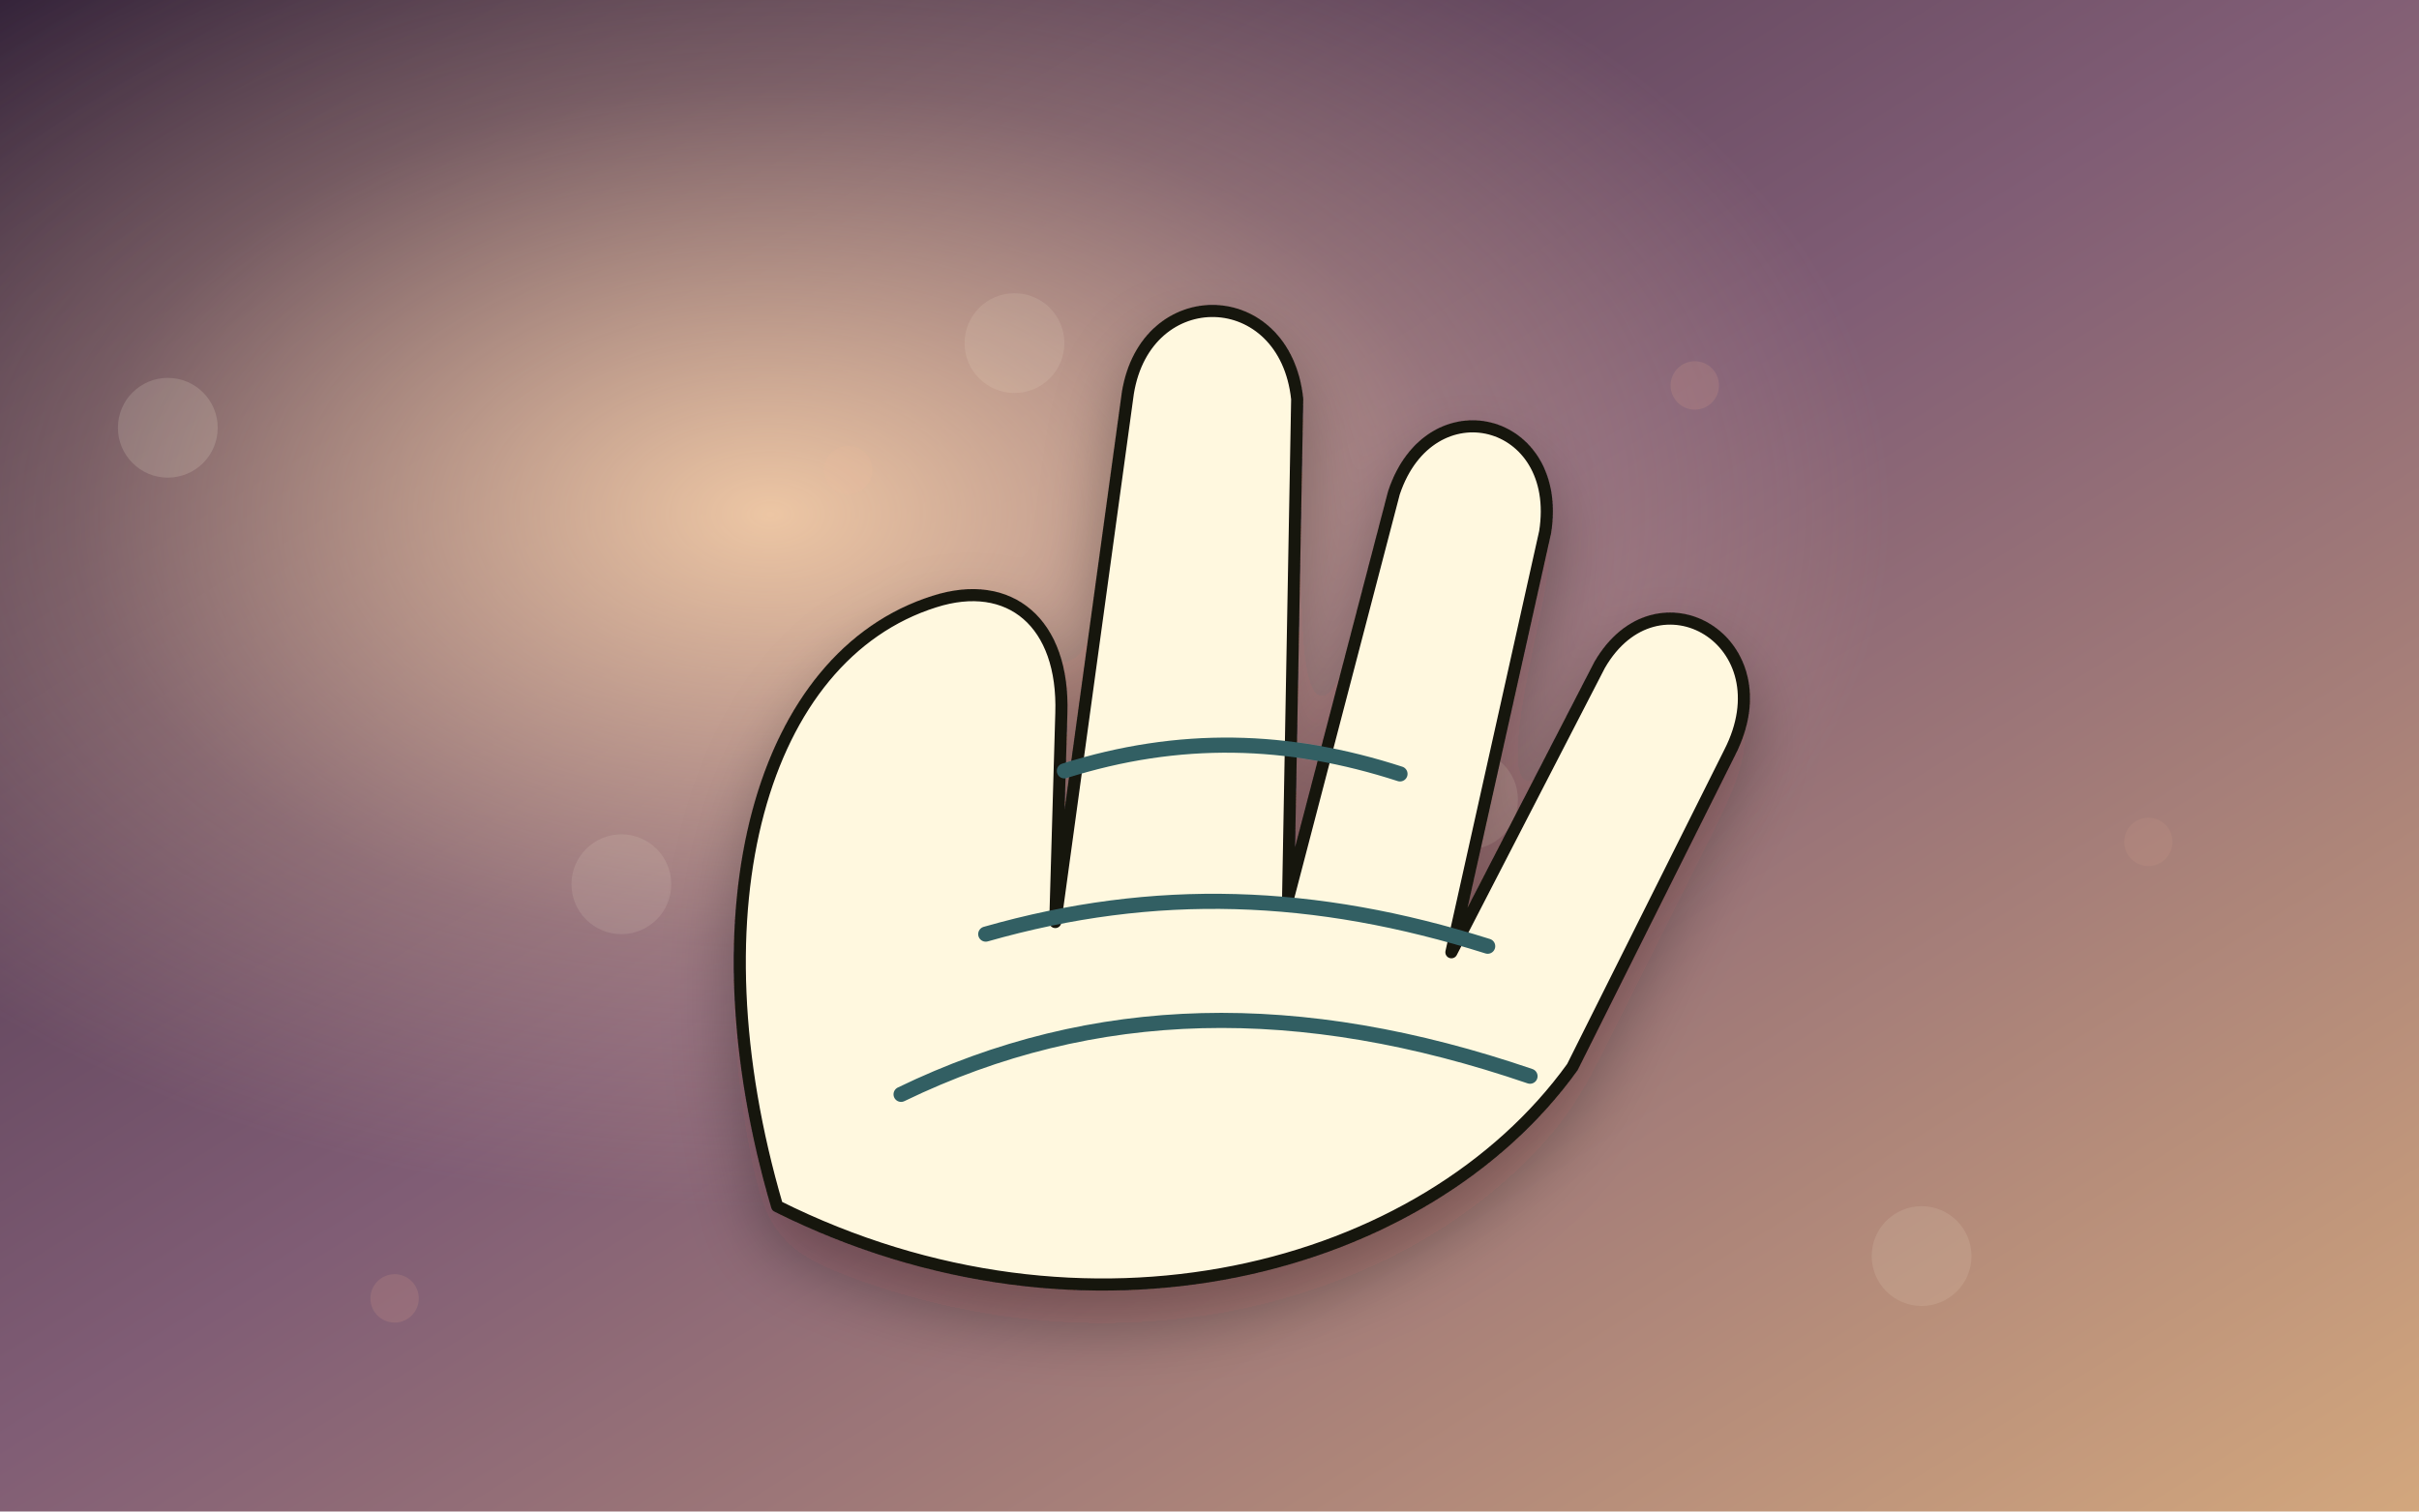
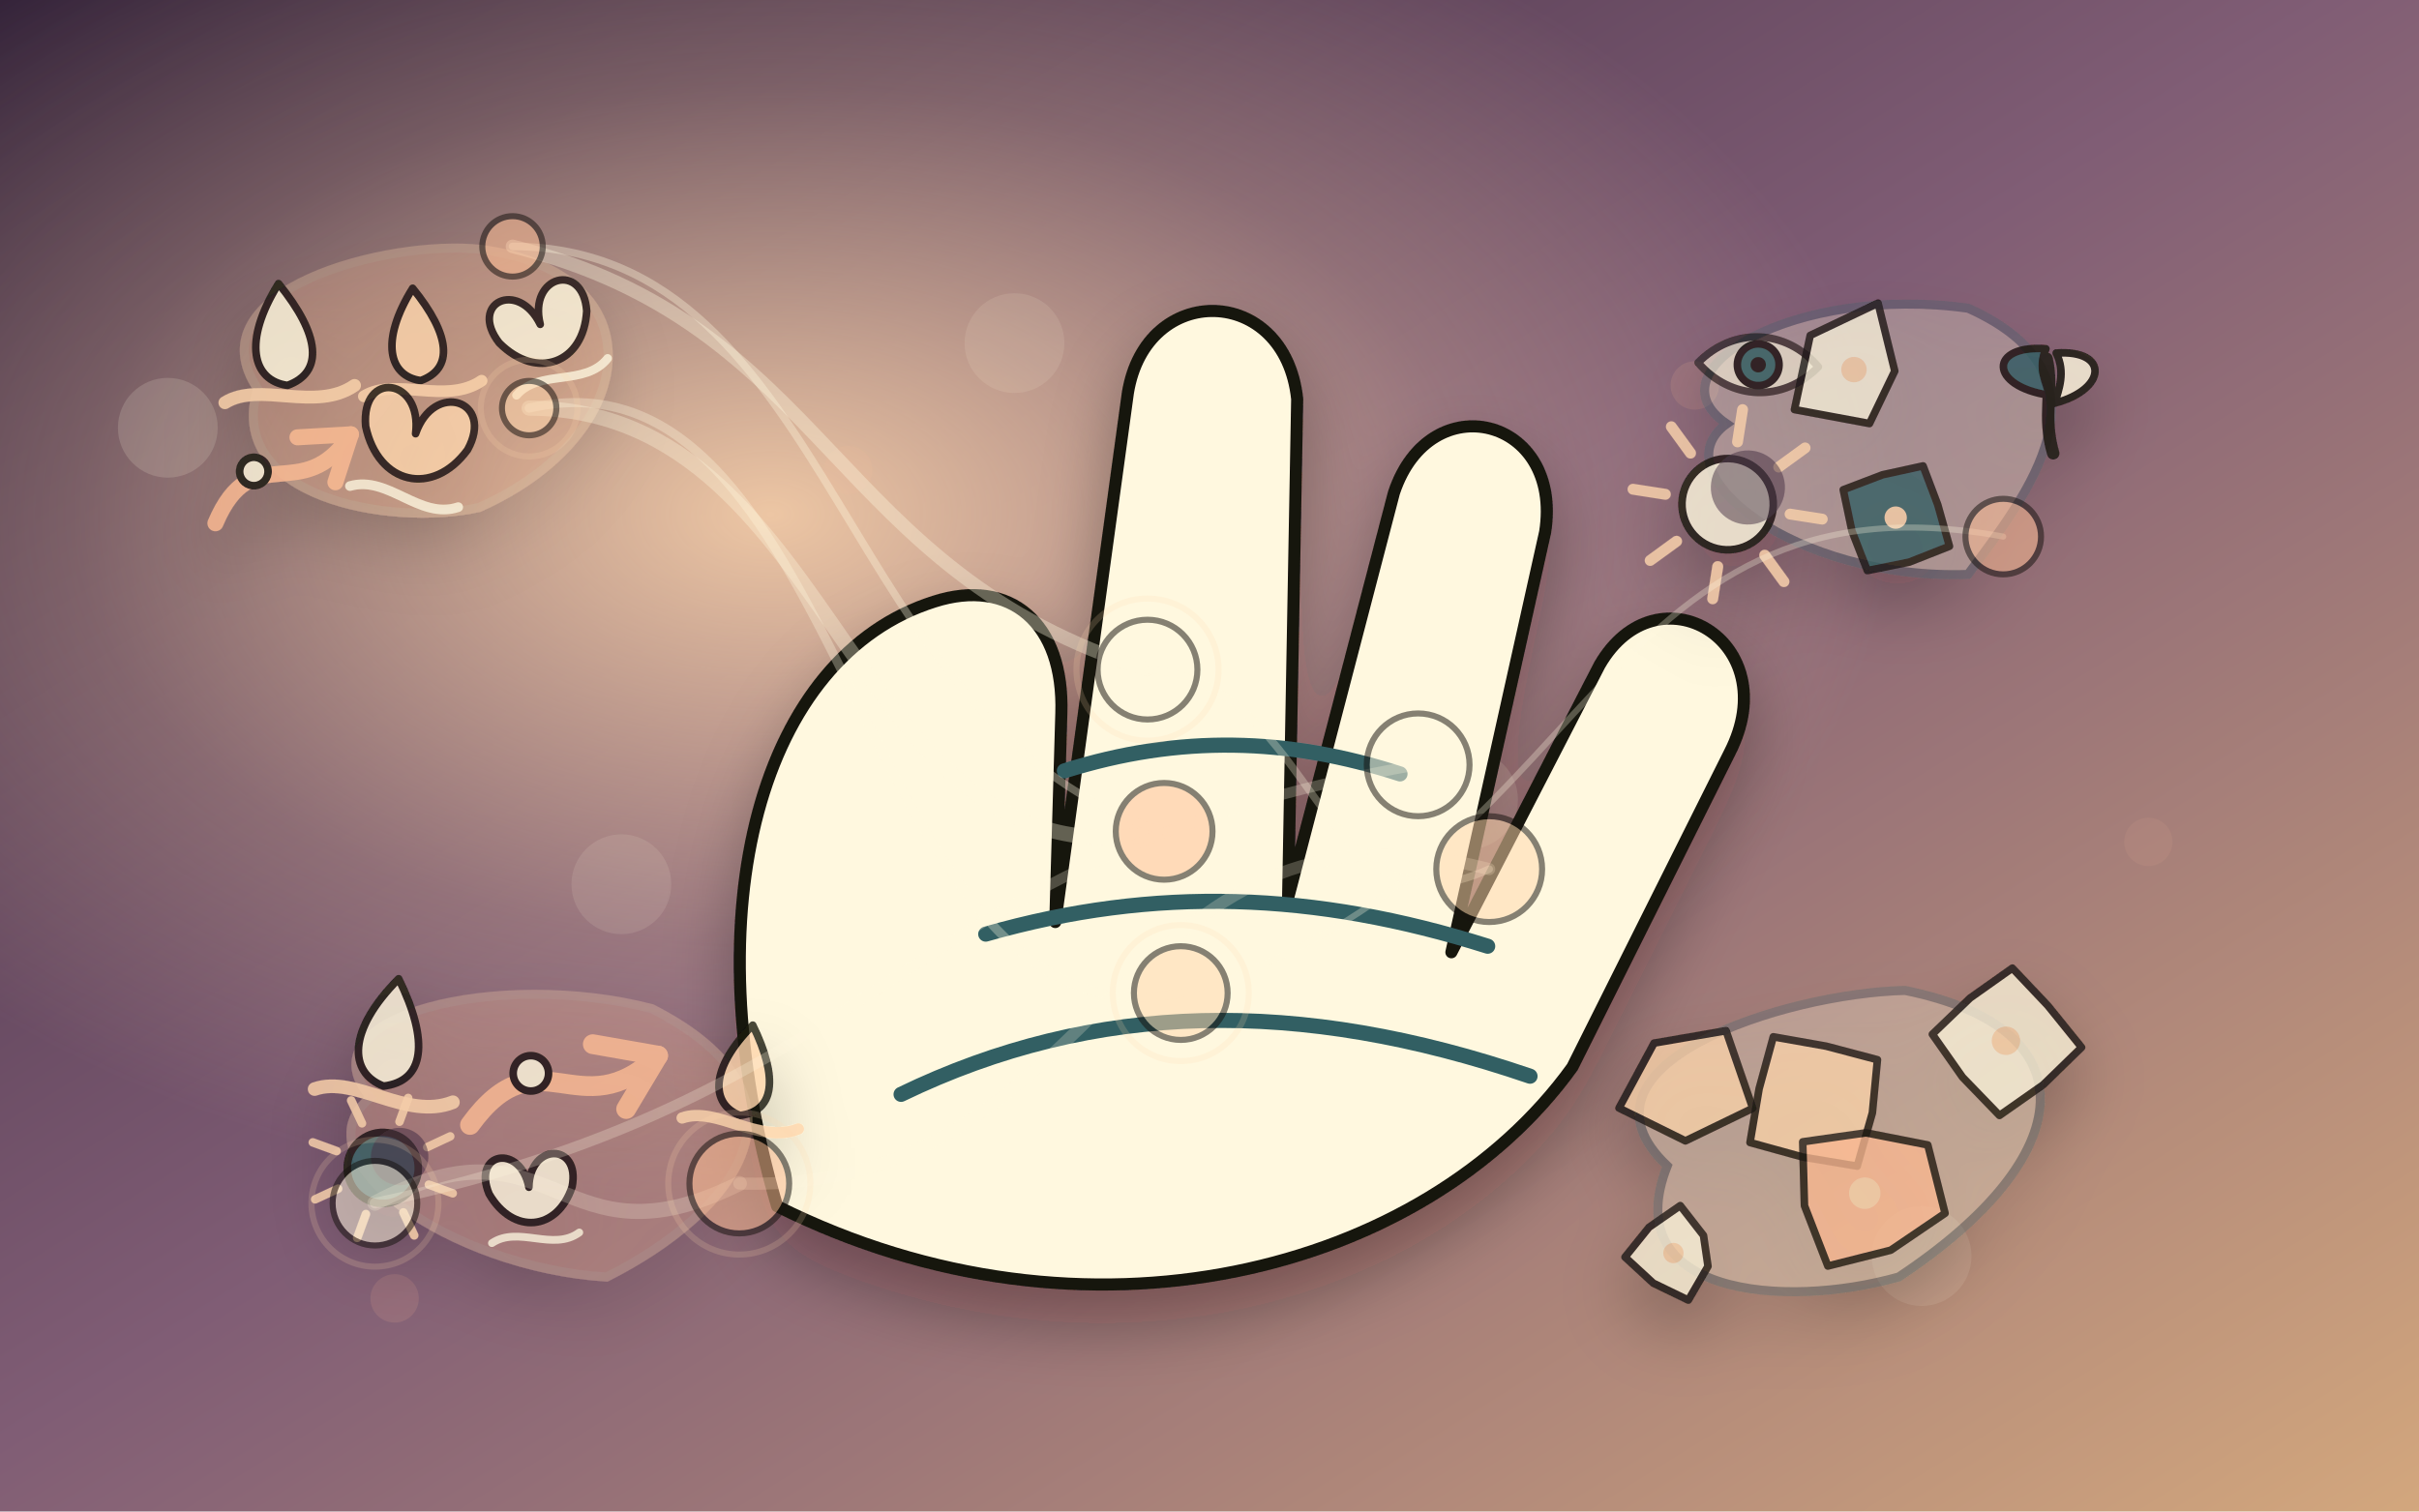
<svg xmlns="http://www.w3.org/2000/svg" width="1600" height="1000" viewBox="0 0 1600 1000" role="img" aria-labelledby="title desc">
  <defs>
    <linearGradient id="posterBg" x1="0" y1="0" x2="1" y2="1">
      <stop offset="0%" stop-color="#35243a" />
      <stop offset="48%" stop-color="#805d75" />
      <stop offset="100%" stop-color="#d3a77d" />
    </linearGradient>
    <radialGradient id="warmGlow" cx="32%" cy="34%" r="46%">
      <stop offset="0%" stop-color="#ffd7ad" stop-opacity=".88" />
      <stop offset="62%" stop-color="#ffd7ad" stop-opacity=".24" />
      <stop offset="100%" stop-color="#ffd7ad" stop-opacity="0" />
    </radialGradient>
    <filter id="posterShadow" x="-20%" y="-20%" width="140%" height="150%">
      <feDropShadow dx="0" dy="22" stdDeviation="22" flood-color="#140d08" flood-opacity=".32" />
    </filter>
    <filter id="hardInk" x="-20%" y="-20%" width="140%" height="150%">
      <feDropShadow dx="6" dy="8" stdDeviation="0" flood-color="#12100c" flood-opacity=".34" />
    </filter>
    <style>
      .ink { stroke: #16120d; stroke-width: 8; stroke-linecap: round; stroke-linejoin: round; }
      .thin { stroke: #16120d; stroke-width: 5; stroke-linecap: round; stroke-linejoin: round; }
    </style>
  </defs>
  <rect width="1600" height="1000" fill="url(#posterBg)" />
  <rect width="1600" height="1000" fill="url(#warmGlow)" />
  <circle cx="561" cy="311" r="16" fill="#ffbd93" opacity="0.08" />
  <circle cx="411" cy="585" r="33" fill="#fff8df" opacity="0.11" />
  <circle cx="261" cy="859" r="16" fill="#ffbd93" opacity="0.13" />
  <circle cx="111" cy="283" r="33" fill="#fff8df" opacity="0.16" />
  <circle cx="1421" cy="557" r="16" fill="#ffbd93" opacity="0.08" />
  <circle cx="1271" cy="831" r="33" fill="#fff8df" opacity="0.11" />
  <circle cx="1121" cy="255" r="16" fill="#ffbd93" opacity="0.13" />
  <circle cx="971" cy="529" r="33" fill="#fff8df" opacity="0.16" />
  <circle cx="821" cy="803" r="16" fill="#ffbd93" opacity="0.08" />
  <circle cx="671" cy="227" r="33" fill="#fff8df" opacity="0.11" />
  <g filter="url(#posterShadow)">
    <g id="poster-body-hand">
      <path d="M514 798 C456 600 504 434 618 398 C668 382 704 412 702 472 L698 610 L746 260 C758 186 850 188 858 264 L852 594 L922 326 C946 254 1034 276 1022 352 L960 630 L1058 440 C1096 374 1182 424 1144 498 L1040 706 C942 842 718 900 514 798Z" fill="#fff8df" class="ink" />
      <path d="M596 724 C724 662 860 660 1012 712 M652 618 C764 586 870 590 984 626 M704 510 C780 486 852 488 926 512" fill="none" stroke="#315f63" stroke-width="10" stroke-linecap="round" />
    </g>
  </g>
+   <g id="semantic-layer-icons" filter="url(#posterShadow)">
+     <g transform="rotate(-5.0 287.0 247.0)" opacity=".92">
+       <path d="M170.0 247.0 C132.0 178.0 265.0 156.0 325.0 168.0 C442.0 194.0 420.0 300.0 309.0 338.0 C249.0 346.0 142.0 316.0 170.0 247.0Z" fill="#ffbd93" opacity=".28" stroke="#ffd7ad" stroke-width="6" />
+       <g opacity=".86">
+         <path d="M189.8 178.9 C162.5 215.3 167.1 241.3 189.8 246.5 C214.5 240.0 214.5 215.3 189.8 178.9Z" fill="#fff8df" class="thin" />
+         <path d="M147.6 254.3 C171.6 242.0 206.7 266.0 234.0 250.4" fill="none" stroke="#ffd7ad" stroke-width="8.5" stroke-linecap="round" />
+       </g>
+       <g opacity=".86">
+         <path d="M277.9 189.7 C253.1 222.7 257.2 246.3 277.9 251.0 C300.3 245.1 300.3 222.7 277.9 189.7Z" fill="#ffd7ad" class="thin" />
+         <path d="M239.5 258.1 C261.4 246.9 293.2 268.7 318.0 254.6" fill="none" stroke="#ffd7ad" stroke-width="7.7" stroke-linecap="round" />
+       </g>
+       <g transform="rotate(-15 363.0 228.2)" opacity=".84">
+         <path d="M332.2 222.5 C322.0 190.6 358.4 187.2 361.9 220.3 C365.3 187.2 402.9 190.6 393.8 222.5 C380.1 254.5 347.0 254.5 332.2 222.5Z" fill="#fff8df" class="thin" />
+         <path d="M331.1 259.0 C351.6 247.6 375.5 269.3 396.1 256.7" fill="none" stroke="#fff8df" stroke-width="5.7" stroke-linecap="round" />
+       </g>
+       <g opacity=".86">
+         <path d="M134.4 333.2 C163.9 277.7 192.2 328.5 228.8 282.4" fill="none" stroke="#ffbd93" stroke-width="10.6" stroke-linecap="round" />
+         <path d="M228.8 282.4 L193.4 281.3 M228.8 282.4 L215.8 313.1" fill="none" stroke="#ffbd93" stroke-width="10.6" stroke-linecap="round" />
+         <circle cx="162.7" cy="301.3" r="9.4" fill="#fff8df" class="thin" />
+       </g>
+       <g transform="rotate(18 269.9 294.7)" opacity=".84">
+         <path d="M235.3 288.3 C223.8 252.4 264.8 248.6 268.6 285.7 C272.5 248.6 314.7 252.4 304.5 288.3 C289.1 324.1 252.0 324.1 235.3 288.3Z" fill="#ffd7ad" class="thin" />
+         <path d="M234.1 329.2 C257.1 316.4 284.0 340.8 307.0 326.7" fill="none" stroke="#fff8df" stroke-width="6.4" stroke-linecap="round" />
+       </g>
+     </g>
+     <g transform="rotate(2.0 1245.0 284.0)" opacity=".92">
+       <path d="M1142.0 284.0 C1088.0 250.0 1185.0 190.0 1299.0 202.0 C1402.0 244.0 1342.0 324.0 1305.0 378.0 C1191.0 386.0 1098.0 318.0 1142.0 284.0Z" fill="#fff8df" opacity=".28" stroke="#315f63" stroke-width="6" />
+       <g opacity=".84">
+         <path d="M1121.7 244.2 C1144.2 219.7 1178.9 219.7 1201.3 244.2 C1178.9 268.6 1144.2 268.6 1121.7 244.2Z" fill="#fff8df" opacity=".74" class="thin" />
+         <circle cx="1161.5" cy="244.2" r="13.8" fill="#315f63" class="thin" />
+         <circle cx="1161.5" cy="244.2" r="5.1" fill="#16120d" />
+       </g>
+       <g opacity=".78">
+         <polygon points="1251.9,245.2 1236.4,280.5 1186.5,273.0 1195.2,223.6 1239.3,200.7" fill="#fff8df" class="thin" />
+         <circle cx="1224.9" cy="245.2" r="8.4" fill="#ffd7ad" />
+       </g>
+       <g transform="rotate(-6 1355.2 264.2)" opacity=".86">
+         <path d="M1355.2 296.1 C1349.7 270.8 1358.5 254.3 1355.2 233.4" fill="none" stroke="#16120d" stroke-width="8.2" stroke-linecap="round" />
+         <path d="M1355.2 257.6 C1315.6 248.8 1317.8 221.3 1355.2 226.8 C1348.6 240.0 1354.1 248.8 1355.2 257.6Z" fill="#315f63" class="thin" />
+         <path d="M1358.5 263.1 C1393.7 256.5 1397.0 230.1 1361.8 230.1 C1367.3 243.3 1361.8 254.3 1358.5 263.1Z" fill="#fff8df" class="thin" />
+       </g>
+       <g opacity=".84">
+         <path d="M1186.0 342.2 L1207.4 344.8" stroke="#ffd7ad" stroke-width="7.2" stroke-linecap="round" />
+         <path d="M1170.2 370.0 L1183.5 387.0" stroke="#ffd7ad" stroke-width="7.2" stroke-linecap="round" />
+         <path d="M1139.4 378.6 L1136.8 400.0" stroke="#ffd7ad" stroke-width="7.2" stroke-linecap="round" />
+         <path d="M1111.6 362.8 L1094.6 376.1" stroke="#ffd7ad" stroke-width="7.2" stroke-linecap="round" />
+         <path d="M1103.1 332.0 L1081.6 329.4" stroke="#ffd7ad" stroke-width="7.2" stroke-linecap="round" />
+         <path d="M1118.8 304.2 L1105.5 287.2" stroke="#ffd7ad" stroke-width="7.2" stroke-linecap="round" />
+         <path d="M1149.6 295.7 L1152.2 274.2" stroke="#ffd7ad" stroke-width="7.2" stroke-linecap="round" />
+         <path d="M1177.4 311.4 L1194.4 298.1" stroke="#ffd7ad" stroke-width="7.2" stroke-linecap="round" />
+         <circle cx="1144.5" cy="337.1" r="30.2" fill="#fff8df" class="thin" />
+         <circle cx="1157.5" cy="325.6" r="24.5" fill="#35243a" opacity=".5" />
+       </g>
+       <g opacity=".78">
+         <polygon points="1292.1,359.8 1265.9,371.2 1238.4,377.8 1227.3,352.0 1220.6,324.9 1246.2,314.1 1272.8,307.3 1283.4,332.6" fill="#315f63" class="thin" />
+         <circle cx="1255.9" cy="342.1" r="7.4" fill="#ffd7ad" />
+       </g>
+     </g>
+     <g transform="rotate(8.0 366.0 743.0)" opacity=".92">
+       <path d="M244.0 743.0 C190.0 696.0 317.0 647.0 420.0 659.0 C542.0 701.0 493.0 785.0 415.0 839.0 C312.0 847.0 200.0 790.0 244.0 743.0Z" fill="#ffbd93" opacity=".28" stroke="#ffd7ad" stroke-width="6" />
+       <g opacity=".86">
+         <path d="M251.4 662.7 C222.4 701.3 227.2 728.9 251.4 734.4 C277.6 727.5 277.6 701.3 251.4 662.7Z" fill="#fff8df" class="thin" />
+         <path d="M206.5 742.7 C232.0 729.6 269.3 755.1 298.3 738.6" fill="none" stroke="#ffd7ad" stroke-width="9.0" stroke-linecap="round" />
+       </g>
+       <g opacity=".86">
+         <path d="M311.6 751.9 C348.1 683.3 383.2 746.1 428.4 689.2" fill="none" stroke="#ffbd93" stroke-width="13.1" stroke-linecap="round" />
+         <path d="M428.4 689.2 L384.6 687.7 M428.4 689.2 L412.4 727.1" fill="none" stroke="#ffbd93" stroke-width="13.1" stroke-linecap="round" />
+         <circle cx="346.7" cy="712.5" r="11.7" fill="#fff8df" class="thin" />
+       </g>
+       <g opacity=".86">
+         <path d="M487.6 660.5 C463.2 693.0 467.3 716.2 487.6 720.8 C509.6 715.0 509.6 693.0 487.6 660.5Z" fill="#ffd7ad" class="thin" />
+         <path d="M449.9 727.8 C471.4 716.7 502.7 738.2 527.0 724.3" fill="none" stroke="#ffd7ad" stroke-width="7.5" stroke-linecap="round" />
+       </g>
+       <g opacity=".84">
+         <path d="M290.1 794.8 L306.6 798.3" stroke="#ffd7ad" stroke-width="5.6" stroke-linecap="round" />
+         <path d="M276.0 815.3 L285.2 829.4" stroke="#ffd7ad" stroke-width="5.6" stroke-linecap="round" />
+         <path d="M251.6 819.9 L248.1 836.3" stroke="#ffd7ad" stroke-width="5.6" stroke-linecap="round" />
+         <path d="M231.1 805.8 L217.0 814.9" stroke="#ffd7ad" stroke-width="5.6" stroke-linecap="round" />
+         <path d="M226.6 781.3 L210.2 777.8" stroke="#ffd7ad" stroke-width="5.6" stroke-linecap="round" />
+         <path d="M240.7 760.8 L231.5 746.8" stroke="#ffd7ad" stroke-width="5.6" stroke-linecap="round" />
+         <path d="M265.1 756.3 L268.6 739.9" stroke="#ffd7ad" stroke-width="5.6" stroke-linecap="round" />
+         <path d="M285.6 770.4 L299.7 761.2" stroke="#ffd7ad" stroke-width="5.6" stroke-linecap="round" />
+         <circle cx="258.4" cy="788.1" r="23.5" fill="#315f63" class="thin" />
+         <circle cx="268.4" cy="779.1" r="19.0" fill="#35243a" opacity=".5" />
+       </g>
+       <g transform="rotate(-13 358.5 794.1)" opacity=".84">
+         <path d="M330.9 789.0 C321.8 760.4 354.4 757.4 357.5 786.9 C360.5 757.4 394.2 760.4 386.0 789.0 C373.8 817.5 344.2 817.5 330.9 789.0Z" fill="#fff8df" class="thin" />
+         <path d="M329.9 821.6 C348.3 811.4 369.7 830.8 388.1 819.6" fill="none" stroke="#fff8df" stroke-width="5.1" stroke-linecap="round" />
+       </g>
+     </g>
+     <g transform="rotate(-10.0 1218.0 751.0)" opacity=".92">
+       <path d="M1101.0 751.0 C1043.0 673.0 1197.0 652.0 1276.0 664.0 C1393.0 710.0 1372.0 792.0 1239.0 850.0 C1160.0 858.0 1053.0 829.0 1101.0 751.0Z" fill="#fff8df" opacity=".28" stroke="#315f63" stroke-width="6" />
+       <g opacity=".78">
+         <polygon points="1163.3,723.3 1115.7,736.8 1076.2,707.8 1106.5,669.5 1154.8,669.7" fill="#ffd7ad" class="thin" />
+         <circle cx="1122.0" cy="701.4" r="8.4" fill="#ffd7ad" />
+       </g>
+       <g opacity=".78">
+         <polygon points="1240.7,740.0 1224.7,773.0 1190.2,760.8 1157.6,745.3 1169.7,711.3 1184.9,679.1 1218.3,691.3 1250.1,706.0" fill="#ffd7ad" class="thin" />
+         <circle cx="1204.5" cy="725.4" r="10.5" fill="#ffd7ad" />
+       </g>
+       <g opacity=".78">
+         <polygon points="1384.5,721.4 1355.1,741.4 1323.2,756.3 1303.5,727.1 1288.8,695.7 1317.6,676.4 1348.5,661.8 1367.3,690.3" fill="#fff8df" class="thin" />
+         <circle cx="1336.0" cy="708.4" r="9.4" fill="#ffd7ad" />
+       </g>
+       <g opacity=".78">
+         <polygon points="1116.0,821.1 1099.3,840.9 1078.4,825.8 1063.0,805.6 1082.1,788.9 1104.9,778.4 1116.6,800.5" fill="#fff8df" class="thin" />
+         <circle cx="1095.0" cy="808.5" r="6.7" fill="#ffd7ad" />
+       </g>
+       <g opacity=".78">
+         <polygon points="1276.5,813.8 1236.9,831.6 1194.1,834.7 1185.8,792.7 1192.0,750.9 1234.2,752.3 1273.1,767.3" fill="#ffbd93" class="thin" />
+         <circle cx="1226.5" cy="791.5" r="10.4" fill="#ffd7ad" />
+       </g>
+     </g>
+   </g>
+   <g id="root-constellation">
+     <path d="M1325.0 355.0 C1053.0 305.0 1053.0 582.0 781.0 657.0" fill="none" stroke="#fff8df" stroke-width="4" stroke-linecap="round" opacity="0.29" />
+     <path d="M781.0 657.0 C565.5 701.0 565.5 220.0 350.0 270.0" fill="none" stroke="#fff8df" stroke-width="6" stroke-linecap="round" opacity="0.32" />
+     <path d="M350.0 270.0 C560.0 271.0 560.0 594.0 770.0 550.0" fill="none" stroke="#fff8df" stroke-width="10" stroke-linecap="round" opacity="0.33" />
+     <path d="M770.0 550.0 C554.5 485.0 554.5 164.0 339.0 163.0" fill="none" stroke="#fff8df" stroke-width="5" stroke-linecap="round" opacity="0.34" />
+     <path d="M339.0 163.0 C549.0 215.0 549.0 378.0 759.0 443.0" fill="none" stroke="#fff8df" stroke-width="9" stroke-linecap="round" opacity="0.35" />
+     <path d="M759.0 443.0 C872.0 450.0 872.0 627.0 985.0 575.0" fill="none" stroke="#fff8df" stroke-width="5" stroke-linecap="round" opacity="0.29" />
+     <path d="M985.0 575.0 C737.0 511.0 737.0 790.0 489.0 783.0" fill="none" stroke="#fff8df" stroke-width="8" stroke-linecap="round" opacity="0.23" />
+     <path d="M489.0 783.0 C368.5 843.0 368.5 732.0 248.0 796.0" fill="none" stroke="#fff8df" stroke-width="10" stroke-linecap="round" opacity="0.22" />
+     <path d="M248.0 796.0 C593.0 723.0 593.0 566.0 938.0 506.0" fill="none" stroke="#fff8df" stroke-width="7" stroke-linecap="round" opacity="0.25" />
+     <circle cx="1325.0" cy="355.0" r="25" fill="#ffbd93" opacity=".52" stroke="#16120d" stroke-width="4" />
+     <circle cx="781.0" cy="657.0" r="31" fill="#ffd7ad" opacity=".52" stroke="#16120d" stroke-width="4" />
+     <circle cx="781.0" cy="657.0" r="45" fill="none" stroke="#ffd7ad" stroke-width="4" opacity=".18" />
+     <circle cx="350.0" cy="270.0" r="18" fill="#ffd7ad" opacity=".52" stroke="#16120d" stroke-width="4" />
+     <circle cx="350.0" cy="270.0" r="32" fill="none" stroke="#ffd7ad" stroke-width="4" opacity=".18" />
+     <circle cx="770.0" cy="550.0" r="32" fill="#ffbd93" opacity=".52" stroke="#16120d" stroke-width="4" />
+     <circle cx="339.0" cy="163.0" r="20" fill="#ffbd93" opacity=".52" stroke="#16120d" stroke-width="4" />
+     <circle cx="759.0" cy="443.0" r="33" fill="#fff8df" opacity=".52" stroke="#16120d" stroke-width="4" />
+     <circle cx="759.0" cy="443.0" r="47" fill="none" stroke="#ffd7ad" stroke-width="4" opacity=".18" />
+     <circle cx="985.0" cy="575.0" r="35" fill="#ffd7ad" opacity=".52" stroke="#16120d" stroke-width="4" />
+     <circle cx="489.0" cy="783.0" r="33" fill="#ffbd93" opacity=".52" stroke="#16120d" stroke-width="4" />
+     <circle cx="489.0" cy="783.0" r="47" fill="none" stroke="#ffd7ad" stroke-width="4" opacity=".18" />
+     <circle cx="248.0" cy="796.0" r="28" fill="#fff8df" opacity=".52" stroke="#16120d" stroke-width="4" />
+     <circle cx="248.0" cy="796.0" r="42" fill="none" stroke="#ffd7ad" stroke-width="4" opacity=".18" />
+     <circle cx="938.0" cy="506.0" r="34" fill="#fff8df" opacity=".52" stroke="#16120d" stroke-width="4" />
+   </g>
</svg>
